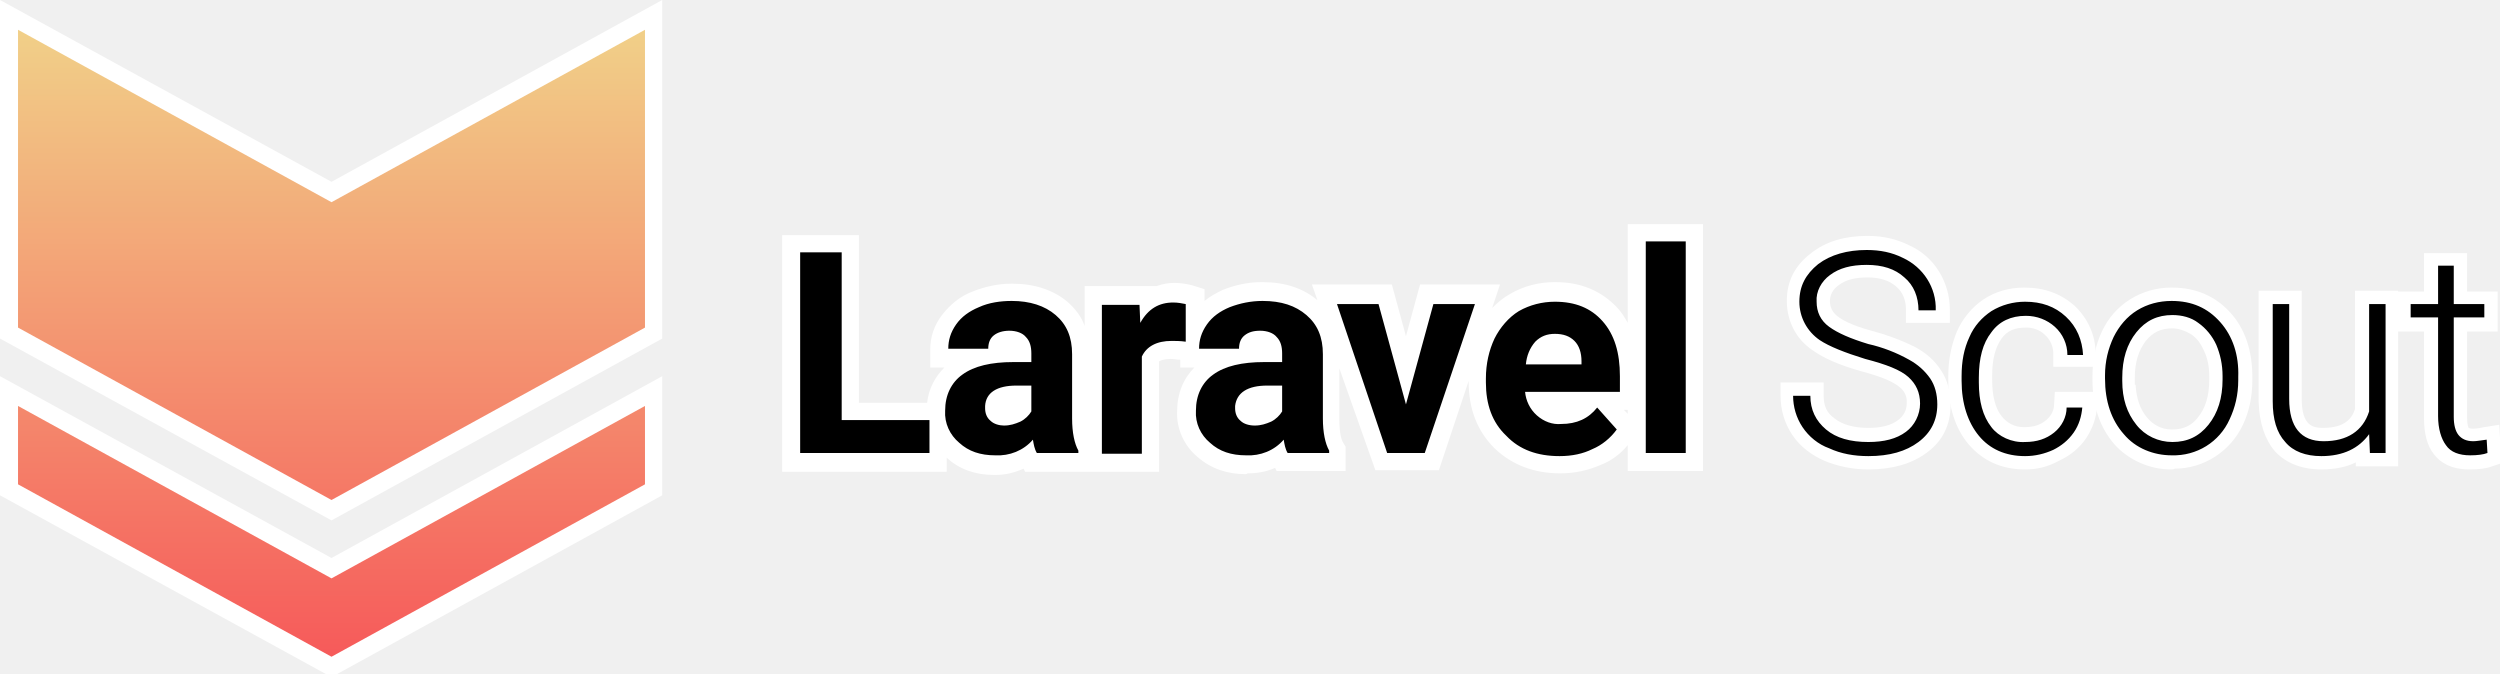
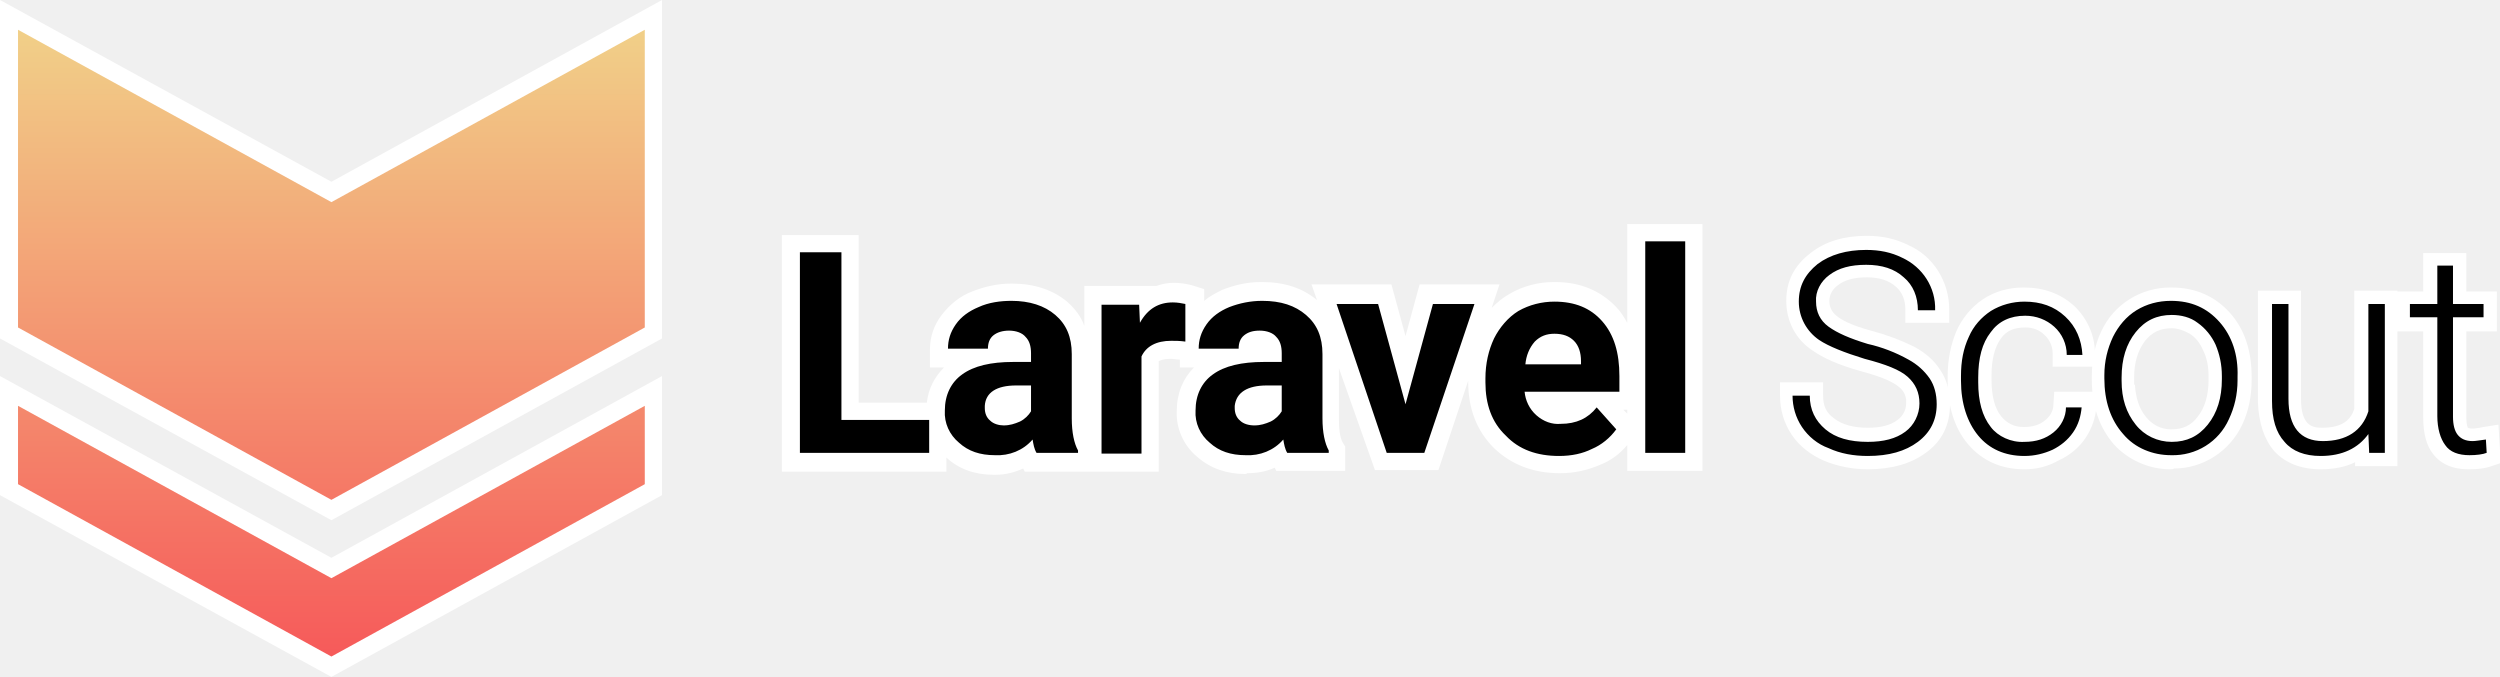
- <svg xmlns="http://www.w3.org/2000/svg" viewBox="0 0 319 86">
+ <svg xmlns="http://www.w3.org/2000/svg" version="1.1" id="Layer_1" x="0" y="0" viewBox="0 0 319.1 86.4" xml:space="preserve">
  <style>.st0{fill:#fff}.st0,.st1{fill-rule:evenodd;clip-rule:evenodd}.st2{fill:#fff}</style>
  <path class="st0" d="M238.4 59.9c-2 0-3.9-.4-5.6-1.1-1.6-.7-3.1-1.8-4.1-3.3-1-1.5-1.5-3.2-1.5-5v-1.7h5.5v1.7c0 1.3.4 2.2 1.4 2.9 1 .8 2.5 1.2 4.3 1.2 1.6 0 2.9-.3 3.8-1 .7-.5 1.1-1.3 1.1-2.1V51c-.1-.7-.4-1.2-.9-1.6-.6-.5-1.8-1.2-4.8-2-2.9-.8-4.9-1.7-6.3-2.7-2.1-1.4-3.3-3.7-3.3-6.3 0-2.5 1-4.5 3.1-6.1 1.9-1.5 4.3-2.2 7.2-2.2 2 0 3.7.4 5.3 1.2 3.2 1.4 5.2 4.7 5.2 8.2v1.7h-5.6v-1.7c0-1.2-.4-2.2-1.2-2.9-.9-.8-2.1-1.2-3.7-1.2s-2.8.3-3.7 1c-.7.5-1.1 1.2-1.1 2s.3 1.4.9 1.9c.6.5 1.8 1.2 4.4 1.9 1.9.5 3.8 1.2 5.6 2.1 1.3.7 2.5 1.7 3.3 3 .8 1.2 1.2 2.7 1.2 4.3 0 2.6-1 4.7-3.1 6.2-1.9 1.4-4.4 2.1-7.4 2.1z" />
  <path class="st0" d="M258.4 59.9c-3 0-5.4-1.1-7.2-3.2-1.7-2-2.6-4.8-2.6-8.1V48c0-2.1.4-4 1.1-5.7.7-1.6 1.9-3.1 3.4-4.1 1.5-1 3.3-1.5 5.1-1.5h.2c2.5 0 4.6.8 6.3 2.3 1.7 1.6 2.7 3.8 2.7 6.1v1.7H262v-1.7c0-.9-.4-1.8-1.1-2.4-.6-.6-1.5-.9-2.3-.9h-.1c-1.4 0-2.4.4-3.1 1.4-.8 1.1-1.2 2.7-1.2 4.7v.6c0 2 .4 3.6 1.2 4.6.7.9 1.7 1.4 2.8 1.4h.2c1.1 0 2-.3 2.7-.9.6-.5 1-1.2 1-2l.1-1.6h5.5l-.1 1.8c-.1 1.5-.6 2.9-1.4 4.1-.8 1.2-2 2.2-3.3 2.8-1.6.9-3 1.2-4.5 1.2z" />
  <path class="st0" d="M277 59.9c-2.7 0-5.4-1.2-7.2-3.2-1.8-2.1-2.8-4.8-2.8-8.2V48c0-2.1.4-4 1.2-5.7.8-1.7 2-3.1 3.6-4.1 1.6-1 3.4-1.5 5.2-1.5h.2c3 0 5.5 1.1 7.4 3.2 1.9 2.1 2.8 4.9 2.8 8.2v.4c0 2.1-.4 4-1.2 5.7-1.6 3.4-5 5.6-8.7 5.6-.1.1-.4.1-.5.1zm-4.5-10.8c.1 1.6.5 3 1.4 4.1.8 1 1.9 1.6 3.2 1.6h.1c1.4 0 2.5-.5 3.3-1.6.9-1.1 1.4-2.7 1.4-4.7V48c0-1.2-.2-2.3-.7-3.3-.4-.9-.9-1.6-1.7-2.1-.7-.4-1.5-.7-2.3-.7-1.5 0-2.5.5-3.4 1.6-.9 1.2-1.4 2.7-1.4 4.7v.9zM296.2 59.9c-2.5 0-4.5-.8-5.9-2.3-1.3-1.5-2-3.6-2.1-6.3V37.1h5.5v13.8c0 3.4 1.4 3.7 2.7 3.7 2.8 0 3.7-1.2 4.1-2.4V37.1h5.5v22.4h-5.4V59c-1.2.6-2.7.9-4.4.9z" />
  <path class="st0" d="M315.1 59.9c-2.5 0-3.8-1-4.5-1.9-.9-1.1-1.3-2.7-1.3-4.7v-11h-3.5v-5.1h3.5v-4.9h5.5v4.9h3.9v5.1h-3.9v11c0 1 .2 1.3.2 1.3s.2.1.5.1c.2 0 .6 0 1.5-.2l1.9-.3.3 4.9-1.2.4c-.8.3-1.7.4-2.9.4z" />
  <g id="Page-1">
    <g id="Group">
      <path class="st0" d="M158.9 60.5c-2.3 0-4.4-.7-6.1-2.2-1.7-1.4-2.7-3.6-2.6-5.8 0-2.3.8-4.2 2.2-5.6h-1.8v-1c-.5 0-.8-.1-1.2-.1-.9 0-1.3.2-1.5.3v14.1h-17.1l-.2-.4c-1.1.5-2.3.8-3.5.8h-.3c-2.3 0-4.4-.7-6-2.2v1.8h-21V30h9.8v21.4h8.7c.2-1.8 1-3.3 2.2-4.5h-1.8v-2.3c0-1.6.5-3.1 1.5-4.4 1-1.3 2.3-2.4 3.9-3 1.5-.6 3.2-1 4.9-1h.2c2.8 0 5.2.8 7 2.3 1 .9 1.8 1.9 2.2 3.1v-5.1h9.2c.8-.3 1.6-.4 2.2-.4.8 0 1.5.1 2.3.3l1.6.5v1.5c.7-.6 1.5-1 2.3-1.4 1.5-.6 3.2-1 4.9-1h.2c2.9 0 5.2.8 7 2.3l-.7-2h10.2l1.8 6.6 1.8-6.6h10.2l-1 3c.7-.7 1.4-1.3 2.3-1.8 1.7-1 3.7-1.5 5.6-1.5h.2c3.2 0 5.8 1.1 7.8 3.2.6.6 1 1.3 1.4 2V28.6h9.6v31.5h-9.6v-3.3c-.9 1.1-2.1 2-3.4 2.5-1.6.7-3.3 1.1-5.2 1.1-3.4 0-6.2-1.1-8.4-3.2-2.2-2.2-3.3-5-3.3-8.5v-.1L183.6 60h-8.1l-4.6-13v6.5c0 1.9.3 2.7.5 3l.3.5v3.1h-8.8l-.2-.4c-1.1.5-2.3.7-3.5.7-.1.1-.3.1-.3.1zm48.8-7.7v-.5h-.5l.5.5zm-47.9-.8" />
      <path id="Combined-Shape" class="st1" d="M107.4 53.6h11.2v4.2h-16.5V32.2h5.3v21.4zm24.9 4.2c-.3-.5-.4-1.1-.5-1.7-1.2 1.4-3 2.1-4.8 2-1.9 0-3.4-.5-4.6-1.6-1.2-1-1.9-2.5-1.8-4.1 0-2 .8-3.6 2.2-4.6 1.5-1.1 3.7-1.6 6.5-1.6h2.3v-1.1c0-.9-.2-1.6-.7-2.1-.4-.5-1.2-.8-2.1-.8-.8 0-1.5.2-2 .6-.5.4-.7 1-.7 1.7H121c0-1.1.3-2.1 1-3.1s1.7-1.7 2.9-2.2c1.3-.6 2.8-.8 4.2-.8 2.3 0 4.2.6 5.6 1.8 1.4 1.2 2.1 2.8 2.1 5v8.2c0 1.8.3 3.2.8 4.1v.3h-5.3zm-4.2-3.5c.8 0 1.4-.2 2.1-.5.6-.3 1.1-.8 1.4-1.3v-3.3h-1.9c-2.5 0-3.9.9-4 2.6v.3c0 .6.2 1.2.7 1.6.4.4 1.1.6 1.7.6zm23.2-10.7c-.7-.1-1.3-.1-1.8-.1-1.9 0-3.2.7-3.8 2v12.4h-5.1v-19h4.8l.1 2.3c1-1.8 2.4-2.6 4.2-2.6.6 0 1.1.1 1.6.2v4.8zm13 14.2c-.3-.5-.4-1.1-.5-1.7-1.2 1.4-3 2.1-4.8 2-1.9 0-3.4-.5-4.6-1.6-1.2-1-1.9-2.5-1.8-4.1 0-2 .8-3.6 2.2-4.6 1.5-1.1 3.7-1.6 6.5-1.6h2.3v-1.1c0-.9-.2-1.6-.7-2.1-.4-.5-1.2-.8-2.1-.8-.9 0-1.5.2-2 .6-.5.4-.7 1-.7 1.7H153c0-1.1.3-2.1 1-3.1s1.7-1.7 2.9-2.2c1.3-.5 2.7-.8 4.2-.8 2.4 0 4.2.6 5.6 1.8 1.4 1.2 2.1 2.8 2.1 5v8.2c0 1.8.3 3.2.8 4.1v.3h-5.3zm-4.2-3.5c.8 0 1.4-.2 2.1-.5.6-.3 1.1-.8 1.4-1.3v-3.3h-1.9c-2.5 0-3.9.9-4.1 2.6v.3c0 .6.2 1.2.7 1.6.4.4 1.1.6 1.8.6zm19.3-2.7 3.5-12.8h5.3l-6.4 19H177l-6.4-19h5.3l3.5 12.8zm19.6 6.6c-2.8 0-5.1-.8-6.8-2.6-1.8-1.7-2.6-4-2.6-6.8v-.5c0-1.9.4-3.6 1.1-5.1.7-1.4 1.8-2.7 3.1-3.5 1.4-.8 3-1.2 4.6-1.2 2.6 0 4.6.8 6.1 2.5s2.2 4 2.2 7v2h-12.1c.1 1.1.6 2.2 1.5 3 .9.8 2 1.2 3.1 1.1 2 0 3.5-.7 4.6-2.1l2.5 2.8c-.8 1.1-1.9 2-3.1 2.5-1.2.6-2.6.9-4.2.9zm-.6-15.6c-1 0-1.8.3-2.5 1-.7.8-1.1 1.8-1.2 2.9h7.1v-.4c0-1.1-.3-2-.9-2.6-.6-.6-1.4-.9-2.5-.9zm16.7 15.2H210v-27h5.1v27z" />
    </g>
  </g>
  <path class="st1" d="M245 51.5c0-1.4-.5-2.5-1.5-3.4s-2.8-1.6-5.5-2.3c-2.6-.8-4.6-1.6-5.8-2.4-1.6-1.1-2.6-2.9-2.6-4.9 0-2 .8-3.5 2.4-4.8 1.6-1.2 3.7-1.8 6.2-1.8 1.7 0 3.2.3 4.6 1 2.6 1.2 4.3 3.8 4.2 6.7h-2.2c0-1.7-.6-3.2-1.8-4.2-1.2-1.1-2.8-1.6-4.8-1.6s-3.5.4-4.7 1.3c-1.1.8-1.8 2.1-1.7 3.4 0 1.3.5 2.4 1.6 3.2s2.7 1.5 5 2.2c1.8.4 3.6 1.1 5.2 2 1.1.6 2 1.4 2.7 2.4.6.9.9 2 .9 3.3 0 2-.8 3.6-2.4 4.8-1.6 1.2-3.7 1.8-6.4 1.8-1.8 0-3.5-.3-5-1-1.4-.5-2.6-1.5-3.4-2.7-.8-1.2-1.2-2.6-1.2-4h2.2c0 1.8.7 3.2 2 4.3s3.1 1.6 5.4 1.6c2 0 3.6-.4 4.8-1.3 1.1-.8 1.8-2.2 1.8-3.6zM258.4 56.4c1.5 0 2.7-.4 3.7-1.2 1-.8 1.6-2 1.6-3.2h2c-.1 1.1-.4 2.2-1.1 3.2-.7 1-1.6 1.7-2.6 2.2-1.1.5-2.3.8-3.6.8-2.5 0-4.5-.9-5.9-2.6s-2.2-4.1-2.2-7V48c0-1.9.3-3.5 1-5 .6-1.4 1.6-2.5 2.8-3.3 1.3-.8 2.8-1.2 4.3-1.2 2.1 0 3.8.6 5.2 1.9 1.4 1.3 2.1 3 2.2 4.9h-2c0-1.4-.6-2.7-1.6-3.6-1-.9-2.3-1.4-3.7-1.4-1.9 0-3.4.7-4.4 2.1-1.1 1.4-1.6 3.3-1.6 5.8v.6c0 2.4.5 4.3 1.6 5.7.9 1.2 2.6 2 4.3 1.9zM283.3 41.1c-1.6-1.8-3.6-2.7-6.2-2.7-1.6 0-3.1.4-4.4 1.2-1.3.8-2.3 2-3 3.4-.7 1.5-1.1 3.1-1.1 4.9v.4c0 2.9.8 5.3 2.4 7.1 1.5 1.8 3.8 2.7 6.1 2.7 3.2.1 6.1-1.7 7.4-4.6.7-1.5 1.1-3.1 1.1-5v-.4c.1-2.8-.7-5.2-2.3-7zm.3 7.3c0 2.4-.6 4.3-1.8 5.8-1.2 1.5-2.7 2.2-4.6 2.2-1.8 0-3.5-.8-4.6-2.2-1.2-1.5-1.8-3.3-1.8-5.6v-.4c0-2.4.6-4.3 1.8-5.8 1.2-1.5 2.7-2.2 4.6-2.2 1.2 0 2.4.3 3.3 1 1 .7 1.8 1.7 2.3 2.8.5 1.2.8 2.5.8 4v.4zM302.3 55.4c-1.3 1.8-3.3 2.8-6.1 2.8-2 0-3.6-.6-4.6-1.8-1.1-1.2-1.6-2.9-1.6-5.2V38.8h2.1v12.1c0 3.6 1.5 5.4 4.4 5.4 3 0 5-1.3 5.8-3.8V38.8h2.1v19h-2l-.1-2.4zM313.1 33.9v4.9h3.9v1.7h-3.9v12.7c0 1 .2 1.8.6 2.3.4.5 1 .8 1.9.8.4 0 .9-.1 1.7-.2l.1 1.7c-.5.2-1.3.3-2.2.3-1.4 0-2.5-.4-3.1-1.3-.6-.8-1-2.1-1-3.7V40.5h-3.5v-1.7h3.5v-4.9h2z" />
  <path class="st2" d="M0 48v15.2l42.3 23.2 42.2-23.2V48L42.3 71.2z" />
  <path class="st2" d="M42.3 23.2 0 0v43.2l42.3 23.2 42.2-23.2V0z" />
-   <linearGradient id="Combined-Shape_00000068646836827278652220000010335388943540989570_" gradientUnits="userSpaceOnUse" x1="-134.495" y1="459.963" x2="-134.495" y2="458.963" gradientTransform="matrix(80 0 0 -80 10801.861 36800.844)">
+   <linearGradient id="Combined-Shape_00000165198528521648656120000016839554088276087175_" gradientUnits="userSpaceOnUse" x1="-134.495" y1="459.963" x2="-134.495" y2="458.963" gradientTransform="matrix(80 0 0 -80 10801.861 36800.844)">
    <stop offset="0" stop-color="#f1cf88" />
    <stop offset="1" stop-color="#f65a5a" />
  </linearGradient>
-   <path id="Combined-Shape_00000013881437400997376290000015603522497040671116_" d="m2.3 51.8 40 22 40-22v10l-40 22-40-22v-10zm0-48 40 22 40-22v38l-40 22-40-22v-38z" fill="url(#Combined-Shape_00000068646836827278652220000010335388943540989570_)" />
+   <path id="Combined-Shape_00000013881437400997376290000015603522497040671116_" d="m2.3 51.8 40 22 40-22v10l-40 22-40-22v-10zm0-48 40 22 40-22v38l-40 22-40-22v-38z" fill="url(#Combined-Shape_00000165198528521648656120000016839554088276087175_)" />
</svg>
